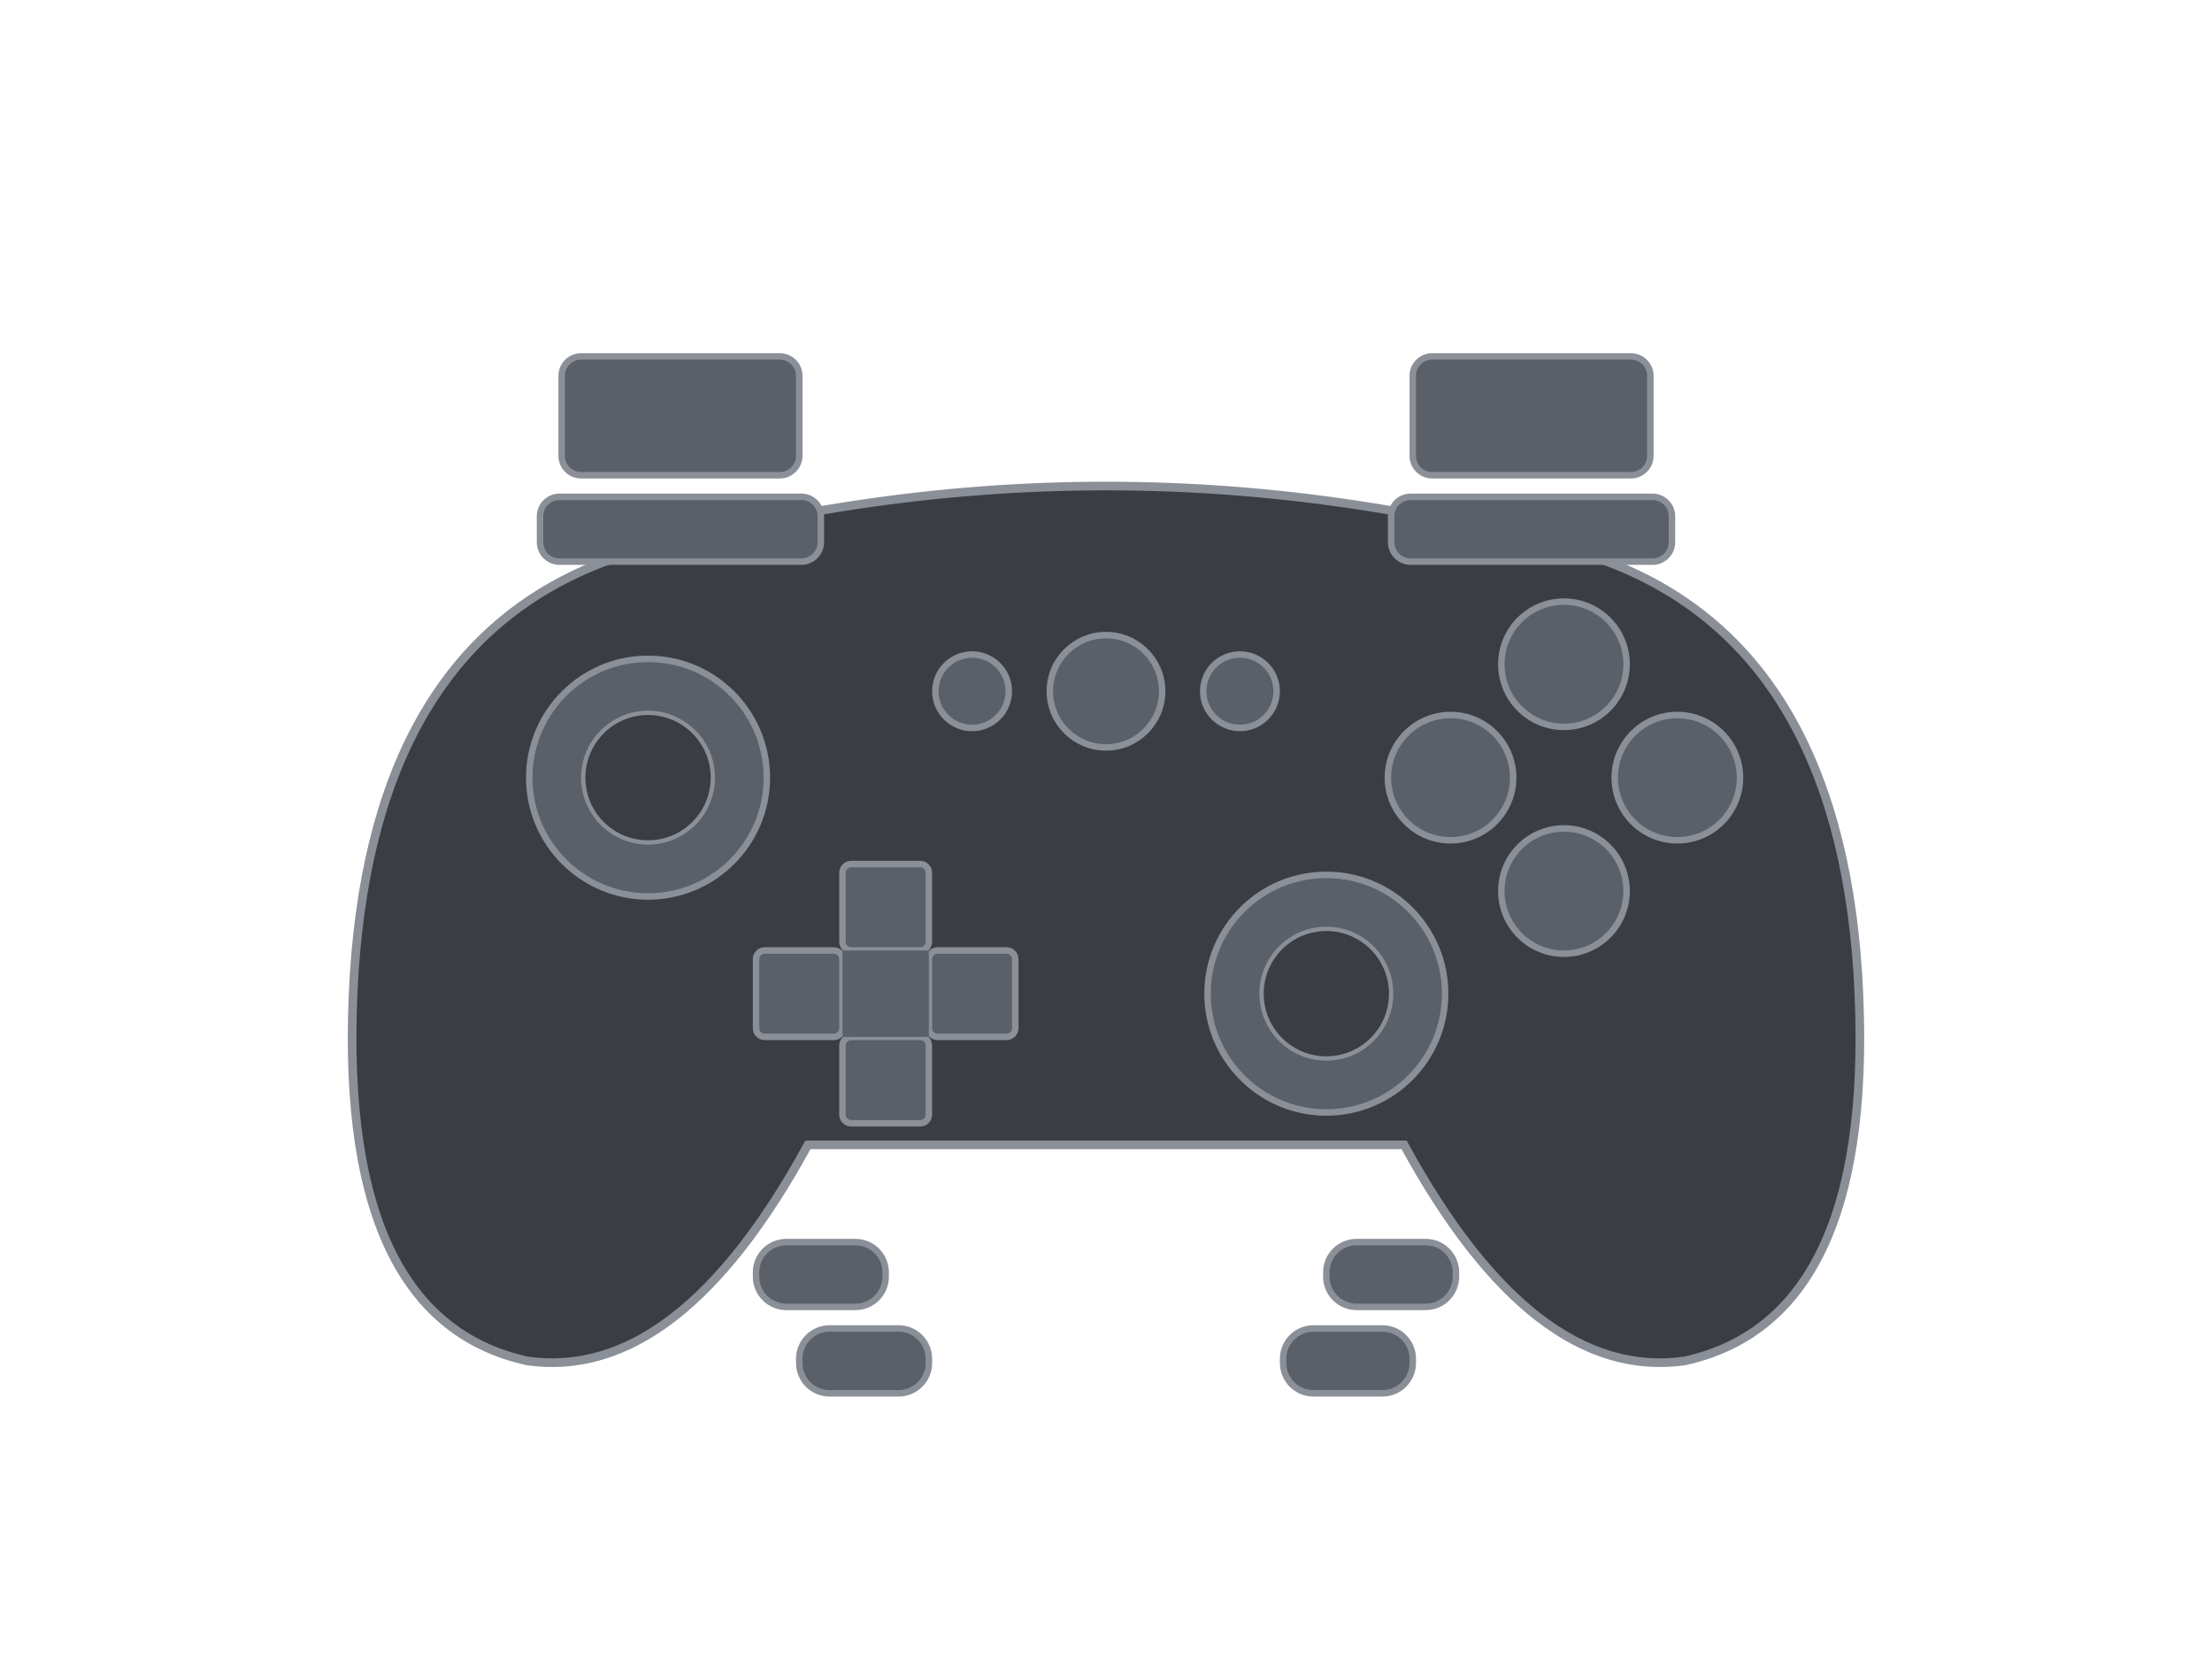
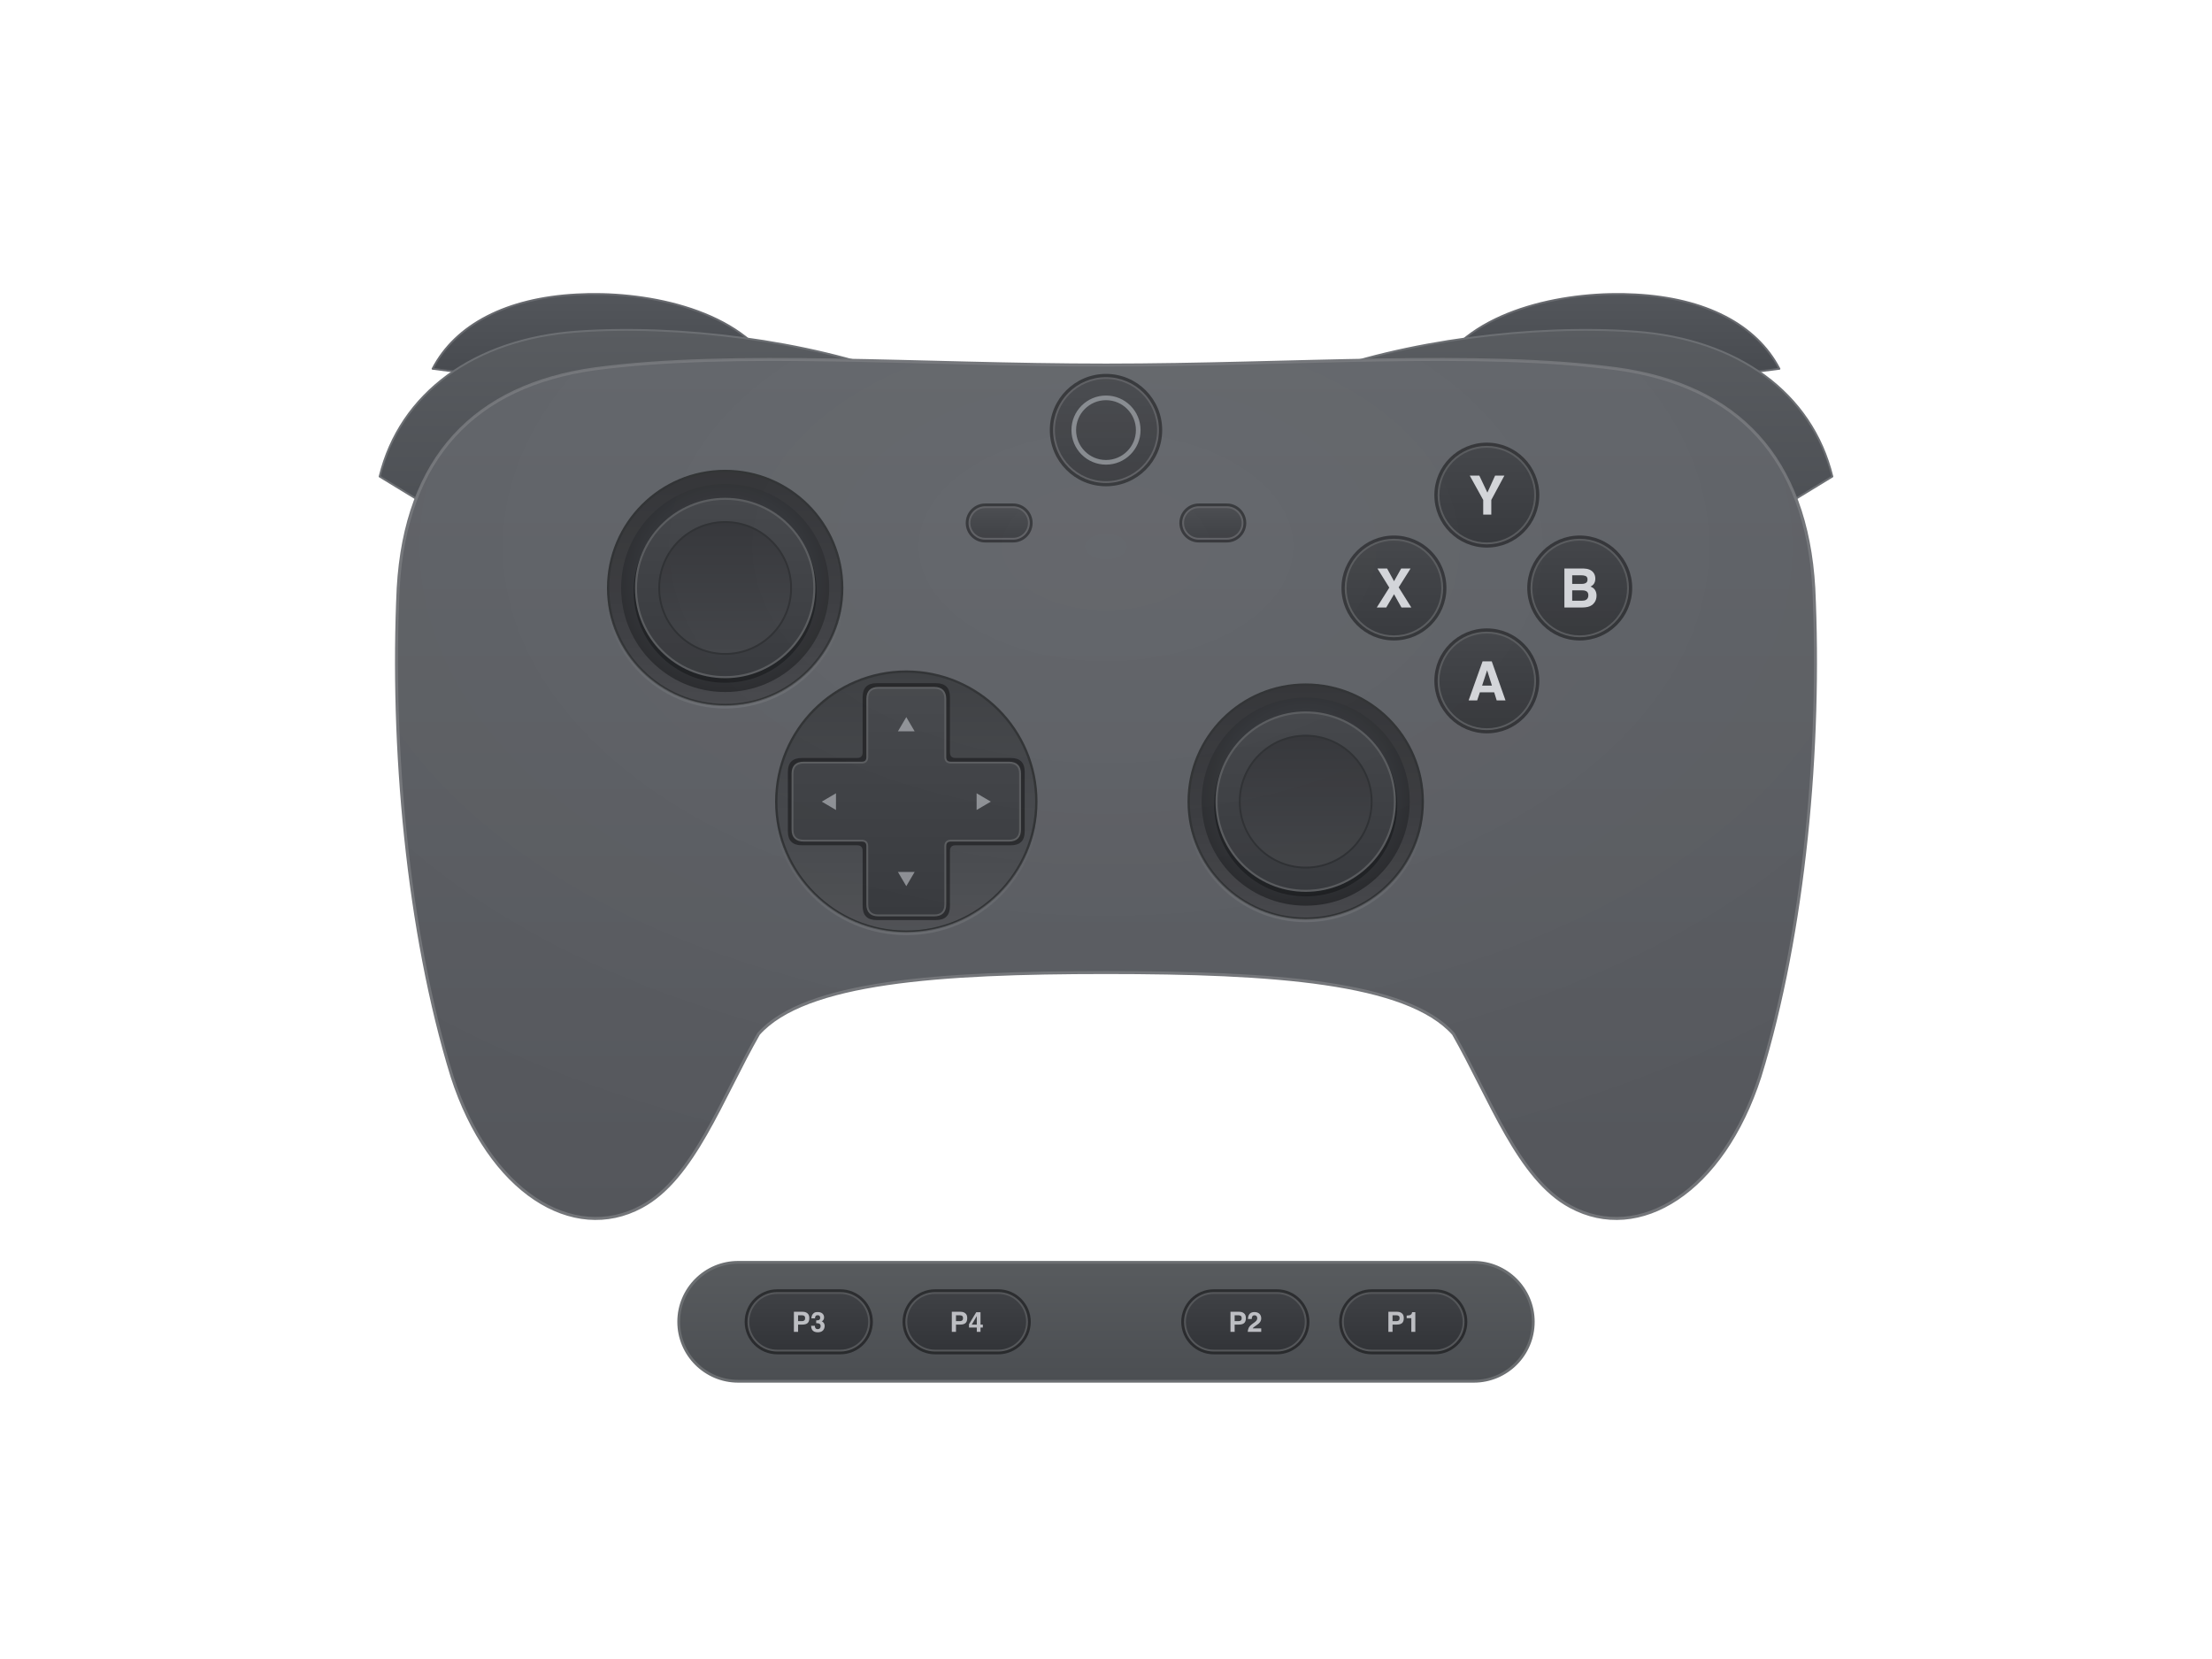
- <svg xmlns="http://www.w3.org/2000/svg" width="2048" height="1536" viewBox="0 0 2048 1536">
-   <path d="M560 520 Q1024 380 1488 520 Q1700 600 1720 900 Q1740 1220 1560 1260 Q1420 1280 1300 1060 L748 1060 Q628 1280 488 1260 Q308 1220 328 900 Q348 600 560 520 Z" fill="#3a3d42" stroke="#8a8f98" stroke-width="8" />
-   <rect x="520" y="330" width="220" height="110" rx="18" fill="#5b6068" stroke="#8a8f98" stroke-width="6" />
-   <rect x="1308" y="330" width="220" height="110" rx="18" fill="#5b6068" stroke="#8a8f98" stroke-width="6" />
-   <rect x="500" y="460" width="260" height="60" rx="18" fill="#5b6068" stroke="#8a8f98" stroke-width="6" />
-   <rect x="1288" y="460" width="260" height="60" rx="18" fill="#5b6068" stroke="#8a8f98" stroke-width="6" />
-   <circle cx="600" cy="720" r="110" fill="#5b6068" stroke="#8a8f98" stroke-width="6" />
-   <circle cx="600" cy="720" r="60" fill="#3a3d42" stroke="#8a8f98" stroke-width="4" />
-   <circle cx="1228" cy="920" r="110" fill="#5b6068" stroke="#8a8f98" stroke-width="6" />
-   <circle cx="1228" cy="920" r="60" fill="#3a3d42" stroke="#8a8f98" stroke-width="4" />
-   <rect x="780" y="800" width="80" height="80" rx="8" fill="#5b6068" stroke="#8a8f98" stroke-width="6" />
-   <rect x="780" y="960" width="80" height="80" rx="8" fill="#5b6068" stroke="#8a8f98" stroke-width="6" />
-   <rect x="700" y="880" width="80" height="80" rx="8" fill="#5b6068" stroke="#8a8f98" stroke-width="6" />
-   <rect x="860" y="880" width="80" height="80" rx="8" fill="#5b6068" stroke="#8a8f98" stroke-width="6" />
-   <rect x="780" y="880" width="80" height="80" fill="#5b6068" />
-   <circle cx="1448" cy="615" r="58" fill="#5b6068" stroke="#8a8f98" stroke-width="6" />
-   <circle cx="1448" cy="825" r="58" fill="#5b6068" stroke="#8a8f98" stroke-width="6" />
-   <circle cx="1343" cy="720" r="58" fill="#5b6068" stroke="#8a8f98" stroke-width="6" />
-   <circle cx="1553" cy="720" r="58" fill="#5b6068" stroke="#8a8f98" stroke-width="6" />
-   <circle cx="900" cy="640" r="34" fill="#5b6068" stroke="#8a8f98" stroke-width="6" />
-   <circle cx="1024" cy="640" r="52" fill="#5b6068" stroke="#8a8f98" stroke-width="6" />
-   <circle cx="1148" cy="640" r="34" fill="#5b6068" stroke="#8a8f98" stroke-width="6" />
-   <rect x="700" y="1150" width="120" height="60" rx="28" fill="#5b6068" stroke="#8a8f98" stroke-width="6" />
-   <rect x="740" y="1230" width="120" height="60" rx="28" fill="#5b6068" stroke="#8a8f98" stroke-width="6" />
-   <rect x="1228" y="1150" width="120" height="60" rx="28" fill="#5b6068" stroke="#8a8f98" stroke-width="6" />
-   <rect x="1188" y="1230" width="120" height="60" rx="28" fill="#5b6068" stroke="#8a8f98" stroke-width="6" />
+ <svg xmlns="http://www.w3.org/2000/svg" version="1.2" baseProfile="tiny" width="2048" height="1536" viewBox="0 0 2048 1536">
+   <defs>
+     <linearGradient id="g0" x1="0" y1="0" x2="0" y2="1">
+       <stop offset="0" stop-color="#53565b" />
+       <stop offset="1" stop-color="#46494e" />
+     </linearGradient>
+     <linearGradient id="g1" x1="0" y1="0" x2="0" y2="1">
+       <stop offset="0" stop-color="#595c60" />
+       <stop offset="1" stop-color="#4c4f54" />
+     </linearGradient>
+     <linearGradient id="g2" x1="0" y1="0" x2="0" y2="1">
+       <stop offset="0" stop-color="#606368" />
+       <stop offset="1" stop-color="#54565b" />
+     </linearGradient>
+     <radialGradient id="g3" cx="0.5" cy="0.22" r="0.75">
+       <stop offset="0" stop-color="#ffffff" stop-opacity="0.05" />
+       <stop offset="1" stop-color="#ffffff" stop-opacity="0" />
+     </radialGradient>
+     <linearGradient id="g4" x1="0" y1="0" x2="0" y2="1">
+       <stop offset="0" stop-color="#2f3033" />
+       <stop offset="0.55" stop-color="#37383c" />
+       <stop offset="1" stop-color="#434448" />
+     </linearGradient>
+     <linearGradient id="g5" x1="0" y1="0" x2="0" y2="1">
+       <stop offset="0" stop-color="#737579" stop-opacity="0" />
+       <stop offset="0.6" stop-color="#737579" stop-opacity="0" />
+       <stop offset="1" stop-color="#737579" stop-opacity="0.55" />
+     </linearGradient>
+     <radialGradient id="g6" cx="0.5" cy="0.45" r="0.55">
+       <stop offset="0" stop-color="#3e4044" />
+       <stop offset="0.75" stop-color="#2e3034" />
+       <stop offset="1" stop-color="#26272a" />
+     </radialGradient>
+     <linearGradient id="g7" x1="0" y1="0" x2="0" y2="1">
+       <stop offset="0" stop-color="#404246" />
+       <stop offset="1" stop-color="#333539" />
+     </linearGradient>
+     <linearGradient id="g8" x1="0" y1="0" x2="0" y2="1">
+       <stop offset="0" stop-color="#313236" />
+       <stop offset="1" stop-color="#3e4044" />
+     </linearGradient>
+     <linearGradient id="g9" x1="0" y1="0" x2="0" y2="1">
+       <stop offset="0" stop-color="#383a3d" />
+       <stop offset="0.55" stop-color="#424448" />
+       <stop offset="1" stop-color="#4d4f53" />
+     </linearGradient>
+     <linearGradient id="g10" x1="0" y1="0" x2="0" y2="1">
+       <stop offset="0" stop-color="#414347" />
+       <stop offset="1" stop-color="#34363a" />
+     </linearGradient>
+     <linearGradient id="g11" x1="0" y1="0" x2="0" y2="1">
+       <stop offset="0" stop-color="#3f4145" />
+       <stop offset="1" stop-color="#323438" />
+     </linearGradient>
+     <linearGradient id="g12" x1="0" y1="0" x2="0" y2="1">
+       <stop offset="0" stop-color="#44464a" />
+       <stop offset="1" stop-color="#37393d" />
+     </linearGradient>
+     <linearGradient id="g13" x1="0" y1="0" x2="0" y2="1">
+       <stop offset="0" stop-color="#585b5e" />
+       <stop offset="1" stop-color="#4b4e52" />
+     </linearGradient>
+   </defs>
+   <g id="shoulders">
+     <g transform="translate(1024 690.6) scale(8.6)">
+       <g id="control-lt">
+         <path d="M-36,-41C-40,-47.2 -50,-49 -57,-48.6C-64.5,-48.2 -70,-45.4 -72.5,-40.6L-60,-39Z" fill="url(#g0)" stroke="#67696e" stroke-width="0.2" stroke-linejoin="round" />
+       </g>
+       <g id="control-lb">
+         <path d="M-22,-39.8C-32,-43.6 -46,-45.4 -57,-44.6C-68,-43.8 -76,-38 -78.2,-29L-70,-24L-24,-35Z" fill="url(#g1)" stroke="#6c6f73" stroke-width="0.2" stroke-linejoin="round" />
+       </g>
+       <g id="control-rt">
+         <path d="M36,-41C40,-47.2 50,-49 57,-48.6C64.5,-48.2 70,-45.4 72.5,-40.6L60,-39Z" fill="url(#g0)" stroke="#67696e" stroke-width="0.2" stroke-linejoin="round" />
+       </g>
+       <g id="control-rb">
+         <path d="M22,-39.8C32,-43.6 46,-45.4 57,-44.6C68,-43.8 76,-38 78.2,-29L70,-24L24,-35Z" fill="url(#g1)" stroke="#6c6f73" stroke-width="0.2" stroke-linejoin="round" />
+       </g>
+     </g>
+   </g>
+   <g id="case">
+     <g transform="translate(1024 690.6) scale(8.6)">
+       <path d="M0,-41C20,-41 40,-42.6 55,-40.6C68,-38.8 75.4,-31 76.2,-17C77,0 75.2,20 70.4,35.6C66.4,48 57.4,53.6 50,49.6C44.4,46.6 41.4,38 37.4,31C32.4,25.4 18,24.4 0,24.4C-18,24.4 -32.4,25.4 -37.4,31C-41.4,38 -44.4,46.6 -50,49.6C-57.4,53.6 -66.4,48 -70.4,35.6C-75.2,20 -77,0 -76.2,-17C-75.4,-31 -68,-38.8 -55,-40.6C-40,-42.6 -20,-41 0,-41Z" fill="url(#g2)" stroke="#737579" stroke-width="0.32" stroke-linejoin="round" />
+       <path d="M-53.6,-17A12.6,12.6 0 1 0 -28.4,-17A12.6,12.6 0 1 0 -53.6,-17Z" fill="url(#g4)" stroke="#2c2e30" stroke-width="0.25" />
+       <path d="M-53.8,-17A12.8,12.8 0 1 0 -28.2,-17A12.8,12.8 0 1 0 -53.8,-17Z" fill="none" stroke="url(#g5)" stroke-width="0.35" />
+       <path d="M8.9,6A12.6,12.6 0 1 0 34.1,6A12.6,12.6 0 1 0 8.9,6Z" fill="url(#g4)" stroke="#2c2e30" stroke-width="0.25" />
+       <path d="M8.7,6A12.8,12.8 0 1 0 34.3,6A12.8,12.8 0 1 0 8.7,6Z" fill="none" stroke="url(#g5)" stroke-width="0.35" />
+       <path d="M-35.5,6A14,14 0 1 0 -7.5,6A14,14 0 1 0 -35.5,6Z" fill="url(#g9)" stroke="#2c2e30" stroke-width="0.25" />
+       <path d="M-35.7,6A14.2,14.2 0 1 0 -7.3,6A14.2,14.2 0 1 0 -35.7,6Z" fill="none" stroke="url(#g5)" stroke-width="0.35" />
+       <path d="M-39.6,55.6H39.6A6.4,6.4 0 0 1 46,62V62A6.4,6.4 0 0 1 39.6,68.4H-39.6A6.4,6.4 0 0 1 -46,62V62A6.4,6.4 0 0 1 -39.6,55.6Z" fill="url(#g13)" stroke="#6b6e71" stroke-width="0.3" stroke-linejoin="round" />
+     </g>
+   </g>
+   <g id="controls">
+     <g transform="translate(1024 690.6) scale(8.6)">
+       <g id="control-lstick.x">
+         <path d="M-52.2,-17A11.2,11.2 0 1 0 -29.8,-17A11.2,11.2 0 1 0 -52.2,-17Z" fill="url(#g6)" />
+         <path d="M-50.85,-16.65A9.85,9.85 0 1 0 -31.15,-16.65A9.85,9.85 0 1 0 -50.85,-16.65Z" fill="#0b0c0e" fill-opacity="0.45" />
+         <path d="M-50.6,-17A9.6,9.6 0 1 0 -31.4,-17A9.6,9.6 0 1 0 -50.6,-17Z" fill="url(#g7)" stroke="#56585b" stroke-width="0.22" />
+         <path d="M-48.1,-17A7.1,7.1 0 1 0 -33.9,-17A7.1,7.1 0 1 0 -48.1,-17Z" fill="url(#g8)" />
+         <path d="M-48.1,-17A7.1,7.1 0 1 0 -33.9,-17A7.1,7.1 0 1 0 -48.1,-17Z" fill="none" stroke="#2a2c2f" stroke-width="0.2" />
+       </g>
+       <g id="control-rstick.x">
+         <path d="M10.3,6A11.2,11.2 0 1 0 32.7,6A11.2,11.2 0 1 0 10.3,6Z" fill="url(#g6)" />
+         <path d="M11.65,6.35A9.85,9.85 0 1 0 31.35,6.35A9.85,9.85 0 1 0 11.65,6.35Z" fill="#0b0c0e" fill-opacity="0.45" />
+         <path d="M11.9,6A9.6,9.6 0 1 0 31.1,6A9.6,9.6 0 1 0 11.9,6Z" fill="url(#g7)" stroke="#56585b" stroke-width="0.22" />
+         <path d="M14.4,6A7.1,7.1 0 1 0 28.6,6A7.1,7.1 0 1 0 14.4,6Z" fill="url(#g8)" />
+         <path d="M14.4,6A7.1,7.1 0 1 0 28.6,6A7.1,7.1 0 1 0 14.4,6Z" fill="none" stroke="#2a2c2f" stroke-width="0.2" />
+       </g>
+       <g id="control-dpad">
+         <path d="M-26.2,-5.25Q-26.2,-6.75 -24.7,-6.75L-18.3,-6.75Q-16.8,-6.75 -16.8,-5.25L-16.8,0.7Q-16.8,1.3 -16.2,1.3L-10.25,1.3Q-8.75,1.3 -8.75,2.8L-8.75,9.2Q-8.75,10.7 -10.25,10.7L-16.2,10.7Q-16.8,10.7 -16.8,11.3L-16.8,17.25Q-16.8,18.75 -18.3,18.75L-24.7,18.75Q-26.2,18.75 -26.2,17.25L-26.2,11.3Q-26.2,10.7 -26.8,10.7L-32.75,10.7Q-34.25,10.7 -34.25,9.2L-34.25,2.8Q-34.25,1.3 -32.75,1.3L-26.8,1.3Q-26.2,1.3 -26.2,0.7Z" fill="#0b0c0e" fill-opacity="0.55" />
+         <path d="M-25.7,-5.05Q-25.7,-6.25 -24.5,-6.25L-18.5,-6.25Q-17.3,-6.25 -17.3,-5.05L-17.3,1.2Q-17.3,1.8 -16.7,1.8L-10.45,1.8Q-9.25,1.8 -9.25,3L-9.25,9Q-9.25,10.2 -10.45,10.2L-16.7,10.2Q-17.3,10.2 -17.3,10.8L-17.3,17.05Q-17.3,18.25 -18.5,18.25L-24.5,18.25Q-25.7,18.25 -25.7,17.05L-25.7,10.8Q-25.7,10.2 -26.3,10.2L-32.55,10.2Q-33.75,10.2 -33.75,9L-33.75,3Q-33.75,1.8 -32.55,1.8L-26.3,1.8Q-25.7,1.8 -25.7,1.2Z" fill="url(#g10)" stroke="#57595c" stroke-width="0.2" stroke-linejoin="round" />
+       </g>
+       <g id="control-north">
+         <path d="M35.35,-27A5.65,5.65 0 1 0 46.65,-27A5.65,5.65 0 1 0 35.35,-27Z" fill="#0b0c0e" fill-opacity="0.55" />
+         <path d="M35.8,-27A5.2,5.2 0 1 0 46.2,-27A5.2,5.2 0 1 0 35.8,-27Z" fill="url(#g11)" stroke="#55575a" stroke-width="0.2" />
+       </g>
+       <g id="control-west">
+         <path d="M25.35,-17A5.65,5.65 0 1 0 36.65,-17A5.65,5.65 0 1 0 25.35,-17Z" fill="#0b0c0e" fill-opacity="0.55" />
+         <path d="M25.8,-17A5.2,5.2 0 1 0 36.2,-17A5.2,5.2 0 1 0 25.8,-17Z" fill="url(#g11)" stroke="#55575a" stroke-width="0.2" />
+       </g>
+       <g id="control-east">
+         <path d="M45.35,-17A5.65,5.65 0 1 0 56.65,-17A5.65,5.65 0 1 0 45.35,-17Z" fill="#0b0c0e" fill-opacity="0.55" />
+         <path d="M45.8,-17A5.2,5.2 0 1 0 56.2,-17A5.2,5.2 0 1 0 45.8,-17Z" fill="url(#g11)" stroke="#55575a" stroke-width="0.2" />
+       </g>
+       <g id="control-south">
+         <path d="M35.35,-7A5.65,5.65 0 1 0 46.65,-7A5.65,5.65 0 1 0 35.35,-7Z" fill="#0b0c0e" fill-opacity="0.55" />
+         <path d="M35.8,-7A5.2,5.2 0 1 0 46.2,-7A5.2,5.2 0 1 0 35.8,-7Z" fill="url(#g11)" stroke="#55575a" stroke-width="0.2" />
+       </g>
+       <g id="control-view">
+         <path d="M-13,-26.1H-10A2.1,2.1 0 0 1 -7.9,-24V-24A2.1,2.1 0 0 1 -10,-21.9H-13A2.1,2.1 0 0 1 -15.1,-24V-24A2.1,2.1 0 0 1 -13,-26.1Z" fill="#0b0c0e" fill-opacity="0.55" />
+         <path d="M-13,-25.7H-10A1.7,1.7 0 0 1 -8.3,-24V-24A1.7,1.7 0 0 1 -10,-22.3H-13A1.7,1.7 0 0 1 -14.7,-24V-24A1.7,1.7 0 0 1 -13,-25.7Z" fill="url(#g12)" stroke="#5a5b5f" stroke-width="0.2" stroke-linejoin="round" />
+       </g>
+       <g id="control-menu">
+         <path d="M10,-26.1H13A2.1,2.1 0 0 1 15.1,-24V-24A2.1,2.1 0 0 1 13,-21.9H10A2.1,2.1 0 0 1 7.9,-24V-24A2.1,2.1 0 0 1 10,-26.1Z" fill="#0b0c0e" fill-opacity="0.55" />
+         <path d="M10,-25.7H13A1.7,1.7 0 0 1 14.7,-24V-24A1.7,1.7 0 0 1 13,-22.3H10A1.7,1.7 0 0 1 8.3,-24V-24A1.7,1.7 0 0 1 10,-25.7Z" fill="url(#g12)" stroke="#5a5b5f" stroke-width="0.2" stroke-linejoin="round" />
+       </g>
+       <g id="control-guide">
+         <path d="M-6.05,-34A6.05,6.05 0 1 0 6.05,-34A6.05,6.05 0 1 0 -6.05,-34Z" fill="#0b0c0e" fill-opacity="0.55" />
+         <path d="M-5.6,-34A5.6,5.6 0 1 0 5.6,-34A5.6,5.6 0 1 0 -5.6,-34Z" fill="url(#g12)" stroke="#5a5b5f" stroke-width="0.2" />
+       </g>
+       <g id="control-paddle.p3">
+         <path d="M-35.4,58.5H-28.6A3.5,3.5 0 0 1 -25.1,62V62A3.5,3.5 0 0 1 -28.6,65.5H-35.4A3.5,3.5 0 0 1 -38.9,62V62A3.5,3.5 0 0 1 -35.4,58.5Z" fill="#0b0c0e" fill-opacity="0.55" />
+         <path d="M-35.4,58.9H-28.6A3.1,3.1 0 0 1 -25.5,62V62A3.1,3.1 0 0 1 -28.6,65.1H-35.4A3.1,3.1 0 0 1 -38.5,62V62A3.1,3.1 0 0 1 -35.4,58.9Z" fill="url(#g11)" stroke="#55575a" stroke-width="0.2" stroke-linejoin="round" />
+       </g>
+       <g id="control-paddle.p4">
+         <path d="M-18.4,58.5H-11.6A3.5,3.5 0 0 1 -8.1,62V62A3.5,3.5 0 0 1 -11.6,65.5H-18.4A3.5,3.5 0 0 1 -21.9,62V62A3.5,3.5 0 0 1 -18.4,58.5Z" fill="#0b0c0e" fill-opacity="0.55" />
+         <path d="M-18.4,58.9H-11.6A3.1,3.1 0 0 1 -8.5,62V62A3.1,3.1 0 0 1 -11.6,65.1H-18.4A3.1,3.1 0 0 1 -21.5,62V62A3.1,3.1 0 0 1 -18.4,58.9Z" fill="url(#g11)" stroke="#55575a" stroke-width="0.2" stroke-linejoin="round" />
+       </g>
+       <g id="control-paddle.p2">
+         <path d="M11.6,58.5H18.4A3.5,3.5 0 0 1 21.9,62V62A3.5,3.5 0 0 1 18.4,65.5H11.6A3.5,3.5 0 0 1 8.1,62V62A3.5,3.5 0 0 1 11.6,58.5Z" fill="#0b0c0e" fill-opacity="0.55" />
+         <path d="M11.6,58.9H18.4A3.1,3.1 0 0 1 21.5,62V62A3.1,3.1 0 0 1 18.4,65.1H11.6A3.1,3.1 0 0 1 8.5,62V62A3.1,3.1 0 0 1 11.6,58.9Z" fill="url(#g11)" stroke="#55575a" stroke-width="0.2" stroke-linejoin="round" />
+       </g>
+       <g id="control-paddle.p1">
+         <path d="M28.6,58.5H35.4A3.5,3.5 0 0 1 38.9,62V62A3.5,3.5 0 0 1 35.4,65.5H28.6A3.5,3.5 0 0 1 25.1,62V62A3.5,3.5 0 0 1 28.6,58.5Z" fill="#0b0c0e" fill-opacity="0.55" />
+         <path d="M28.6,58.9H35.4A3.1,3.1 0 0 1 38.5,62V62A3.1,3.1 0 0 1 35.4,65.1H28.6A3.1,3.1 0 0 1 25.5,62V62A3.1,3.1 0 0 1 28.6,58.9Z" fill="url(#g11)" stroke="#55575a" stroke-width="0.2" stroke-linejoin="round" />
+       </g>
+     </g>
+   </g>
+   <g id="highlights">
+     <g transform="translate(1024 690.6) scale(8.6)">
+       <path d="M0,-41C20,-41 40,-42.6 55,-40.6C68,-38.8 75.4,-31 76.2,-17C77,0 75.2,20 70.4,35.6C66.4,48 57.4,53.6 50,49.6C44.4,46.6 41.4,38 37.4,31C32.4,25.4 18,24.4 0,24.4C-18,24.4 -32.4,25.4 -37.4,31C-41.4,38 -44.4,46.6 -50,49.6C-57.4,53.6 -66.4,48 -70.4,35.6C-75.2,20 -77,0 -76.2,-17C-75.4,-31 -68,-38.8 -55,-40.6C-40,-42.6 -20,-41 0,-41Z" fill="url(#g3)" />
+     </g>
+   </g>
+   <g id="legends">
+     <g transform="translate(1024 690.6) scale(8.6)">
+       <g id="legend-dpad">
+         <path d="M-21.5,-3.1L-20.6,-1.57L-22.4,-1.57Z" fill="#c3c6cb" fill-opacity="0.6" />
+         <path d="M-21.5,15.1L-22.4,13.57L-20.6,13.57Z" fill="#c3c6cb" fill-opacity="0.6" />
+         <path d="M-30.6,6L-29.07,5.1L-29.07,6.9Z" fill="#c3c6cb" fill-opacity="0.6" />
+         <path d="M-12.4,6L-13.93,6.9L-13.93,5.1Z" fill="#c3c6cb" fill-opacity="0.6" />
+       </g>
+       <g id="legend-north">
+         <path d="M42.89 -29.1 41.48 -26.48V-24.9H40.61V-26.48L39.16 -29.1H40.19L41.06 -27.27L41.89 -29.1Z" fill="#d3d5d9" />
+       </g>
+       <g id="legend-west">
+         <path d="M32.87 -14.9H31.81L31.01 -16.33L30.17 -14.9H29.15L30.5 -17.04L29.22 -19.1H30.26L31.01 -17.73L31.78 -19.1H32.79L31.51 -17.07Z" fill="#d3d5d9" />
+       </g>
+       <g id="legend-east">
+         <path d="M51.25 -14.9H49.35V-19.1H51.39Q52.16 -19.08 52.48 -18.65Q52.68 -18.38 52.68 -18.01Q52.68 -17.63 52.48 -17.39Q52.37 -17.26 52.16 -17.15Q52.49 -17.04 52.65 -16.78Q52.81 -16.53 52.81 -16.17Q52.81 -15.8 52.63 -15.5Q52.51 -15.31 52.33 -15.17Q52.12 -15.02 51.85 -14.96Q51.58 -14.9 51.25 -14.9ZM51.23 -16.75H50.19V-15.63H51.22Q51.5 -15.63 51.65 -15.71Q51.93 -15.84 51.93 -16.23Q51.93 -16.56 51.66 -16.68Q51.51 -16.75 51.23 -16.75ZM51.67 -17.55Q51.84 -17.65 51.84 -17.92Q51.84 -18.21 51.61 -18.3Q51.42 -18.37 51.11 -18.37H50.19V-17.44H51.22Q51.5 -17.44 51.67 -17.55Z" fill="#d3d5d9" />
+       </g>
+       <g id="legend-south">
+         <path d="M41.79 -5.77H40.25L39.96 -4.9H39.04L40.54 -9.1H41.53L43.01 -4.9H42.06ZM41.55 -6.49 41.03 -8.14 40.49 -6.49Z" fill="#d3d5d9" />
+       </g>
+       <g id="legend-guide">
+         <path d="M-3.47,-34A3.47,3.47 0 1 0 3.47,-34A3.47,3.47 0 1 0 -3.47,-34Z" fill="none" stroke="#9a9da3" stroke-width="0.5" stroke-linecap="round" stroke-linejoin="round" stroke-opacity="0.8" />
+       </g>
+       <g id="legend-paddle.p3">
+         <path d="M-32.69 62.3H-33.15V63.08H-33.6V60.92H-32.66Q-32.33 60.92 -32.14 61.09Q-31.94 61.25 -31.94 61.6Q-31.94 61.99 -32.14 62.15Q-32.33 62.3 -32.69 62.3ZM-32.48 61.85Q-32.39 61.78 -32.39 61.61Q-32.39 61.44 -32.48 61.37Q-32.57 61.3 -32.73 61.3H-33.15V61.93H-32.73Q-32.57 61.93 -32.48 61.85Z M-31.26 61.38Q-31.33 61.47 -31.33 61.63H-31.72Q-31.71 61.47 -31.66 61.33Q-31.61 61.2 -31.5 61.1Q-31.42 61.02 -31.31 60.98Q-31.19 60.95 -31.03 60.95Q-30.72 60.95 -30.54 61.1Q-30.35 61.26 -30.35 61.53Q-30.35 61.71 -30.46 61.84Q-30.53 61.92 -30.61 61.95Q-30.55 61.95 -30.45 62.05Q-30.29 62.2 -30.29 62.45Q-30.29 62.72 -30.47 62.93Q-30.66 63.13 -31.03 63.13Q-31.48 63.13 -31.65 62.84Q-31.74 62.68 -31.75 62.43H-31.34Q-31.34 62.56 -31.3 62.64Q-31.23 62.79 -31.03 62.79Q-30.9 62.79 -30.81 62.71Q-30.72 62.62 -30.72 62.47Q-30.72 62.26 -30.89 62.19Q-30.99 62.15 -31.2 62.15V61.85Q-30.99 61.84 -30.91 61.81Q-30.77 61.75 -30.77 61.56Q-30.77 61.44 -30.84 61.36Q-30.91 61.29 -31.04 61.29Q-31.19 61.29 -31.26 61.38Z" fill="#d3d5d9" fill-opacity="0.85" />
+       </g>
+       <g id="legend-paddle.p4">
+         <path d="M-15.69 62.3H-16.15V63.08H-16.6V60.92H-15.66Q-15.33 60.92 -15.14 61.09Q-14.94 61.25 -14.94 61.6Q-14.94 61.99 -15.14 62.15Q-15.33 62.3 -15.69 62.3ZM-15.48 61.85Q-15.39 61.78 -15.39 61.61Q-15.39 61.44 -15.48 61.37Q-15.57 61.3 -15.73 61.3H-16.15V61.93H-15.73Q-15.57 61.93 -15.48 61.85Z M-13.26 62.3V62.62H-13.51V63.08H-13.91V62.62H-14.75V62.26L-13.97 60.97H-13.51V62.3ZM-14.45 62.3H-13.91V61.38Z" fill="#d3d5d9" fill-opacity="0.85" />
+       </g>
+       <g id="legend-paddle.p2">
+         <path d="M14.31 62.3H13.85V63.08H13.4V60.92H14.34Q14.67 60.92 14.86 61.09Q15.06 61.25 15.06 61.6Q15.06 61.99 14.86 62.15Q14.67 62.3 14.31 62.3ZM14.52 61.85Q14.61 61.78 14.61 61.61Q14.61 61.44 14.52 61.37Q14.43 61.3 14.27 61.3H13.85V61.93H14.27Q14.43 61.93 14.52 61.85Z M16.21 61.39Q16.13 61.3 16 61.3Q15.8 61.3 15.74 61.44Q15.7 61.52 15.69 61.7H15.28Q15.29 61.43 15.38 61.26Q15.55 60.95 15.97 60.95Q16.31 60.95 16.51 61.13Q16.71 61.32 16.71 61.63Q16.71 61.86 16.57 62.05Q16.48 62.17 16.27 62.32L16.1 62.44Q15.94 62.55 15.88 62.6Q15.83 62.65 15.79 62.71H16.71V63.08H15.26Q15.27 62.85 15.36 62.66Q15.45 62.45 15.78 62.21Q16.07 62.01 16.15 61.92Q16.28 61.78 16.28 61.61Q16.28 61.48 16.21 61.39Z" fill="#d3d5d9" fill-opacity="0.85" />
+       </g>
+       <g id="legend-paddle.p1">
+         <path d="M31.31 62.3H30.85V63.08H30.4V60.92H31.34Q31.67 60.92 31.86 61.09Q32.06 61.25 32.06 61.6Q32.06 61.99 31.86 62.15Q31.67 62.3 31.31 62.3ZM31.52 61.85Q31.61 61.78 31.61 61.61Q31.61 61.44 31.52 61.37Q31.43 61.3 31.27 61.3H30.85V61.93H31.27Q31.43 61.93 31.52 61.85Z M33.3 63.08H32.87V61.61H32.37V61.33Q32.57 61.32 32.65 61.3Q32.78 61.28 32.86 61.19Q32.91 61.14 32.94 61.04Q32.95 60.98 32.95 60.96H33.3Z" fill="#d3d5d9" fill-opacity="0.85" />
+       </g>
+     </g>
+   </g>
</svg>
